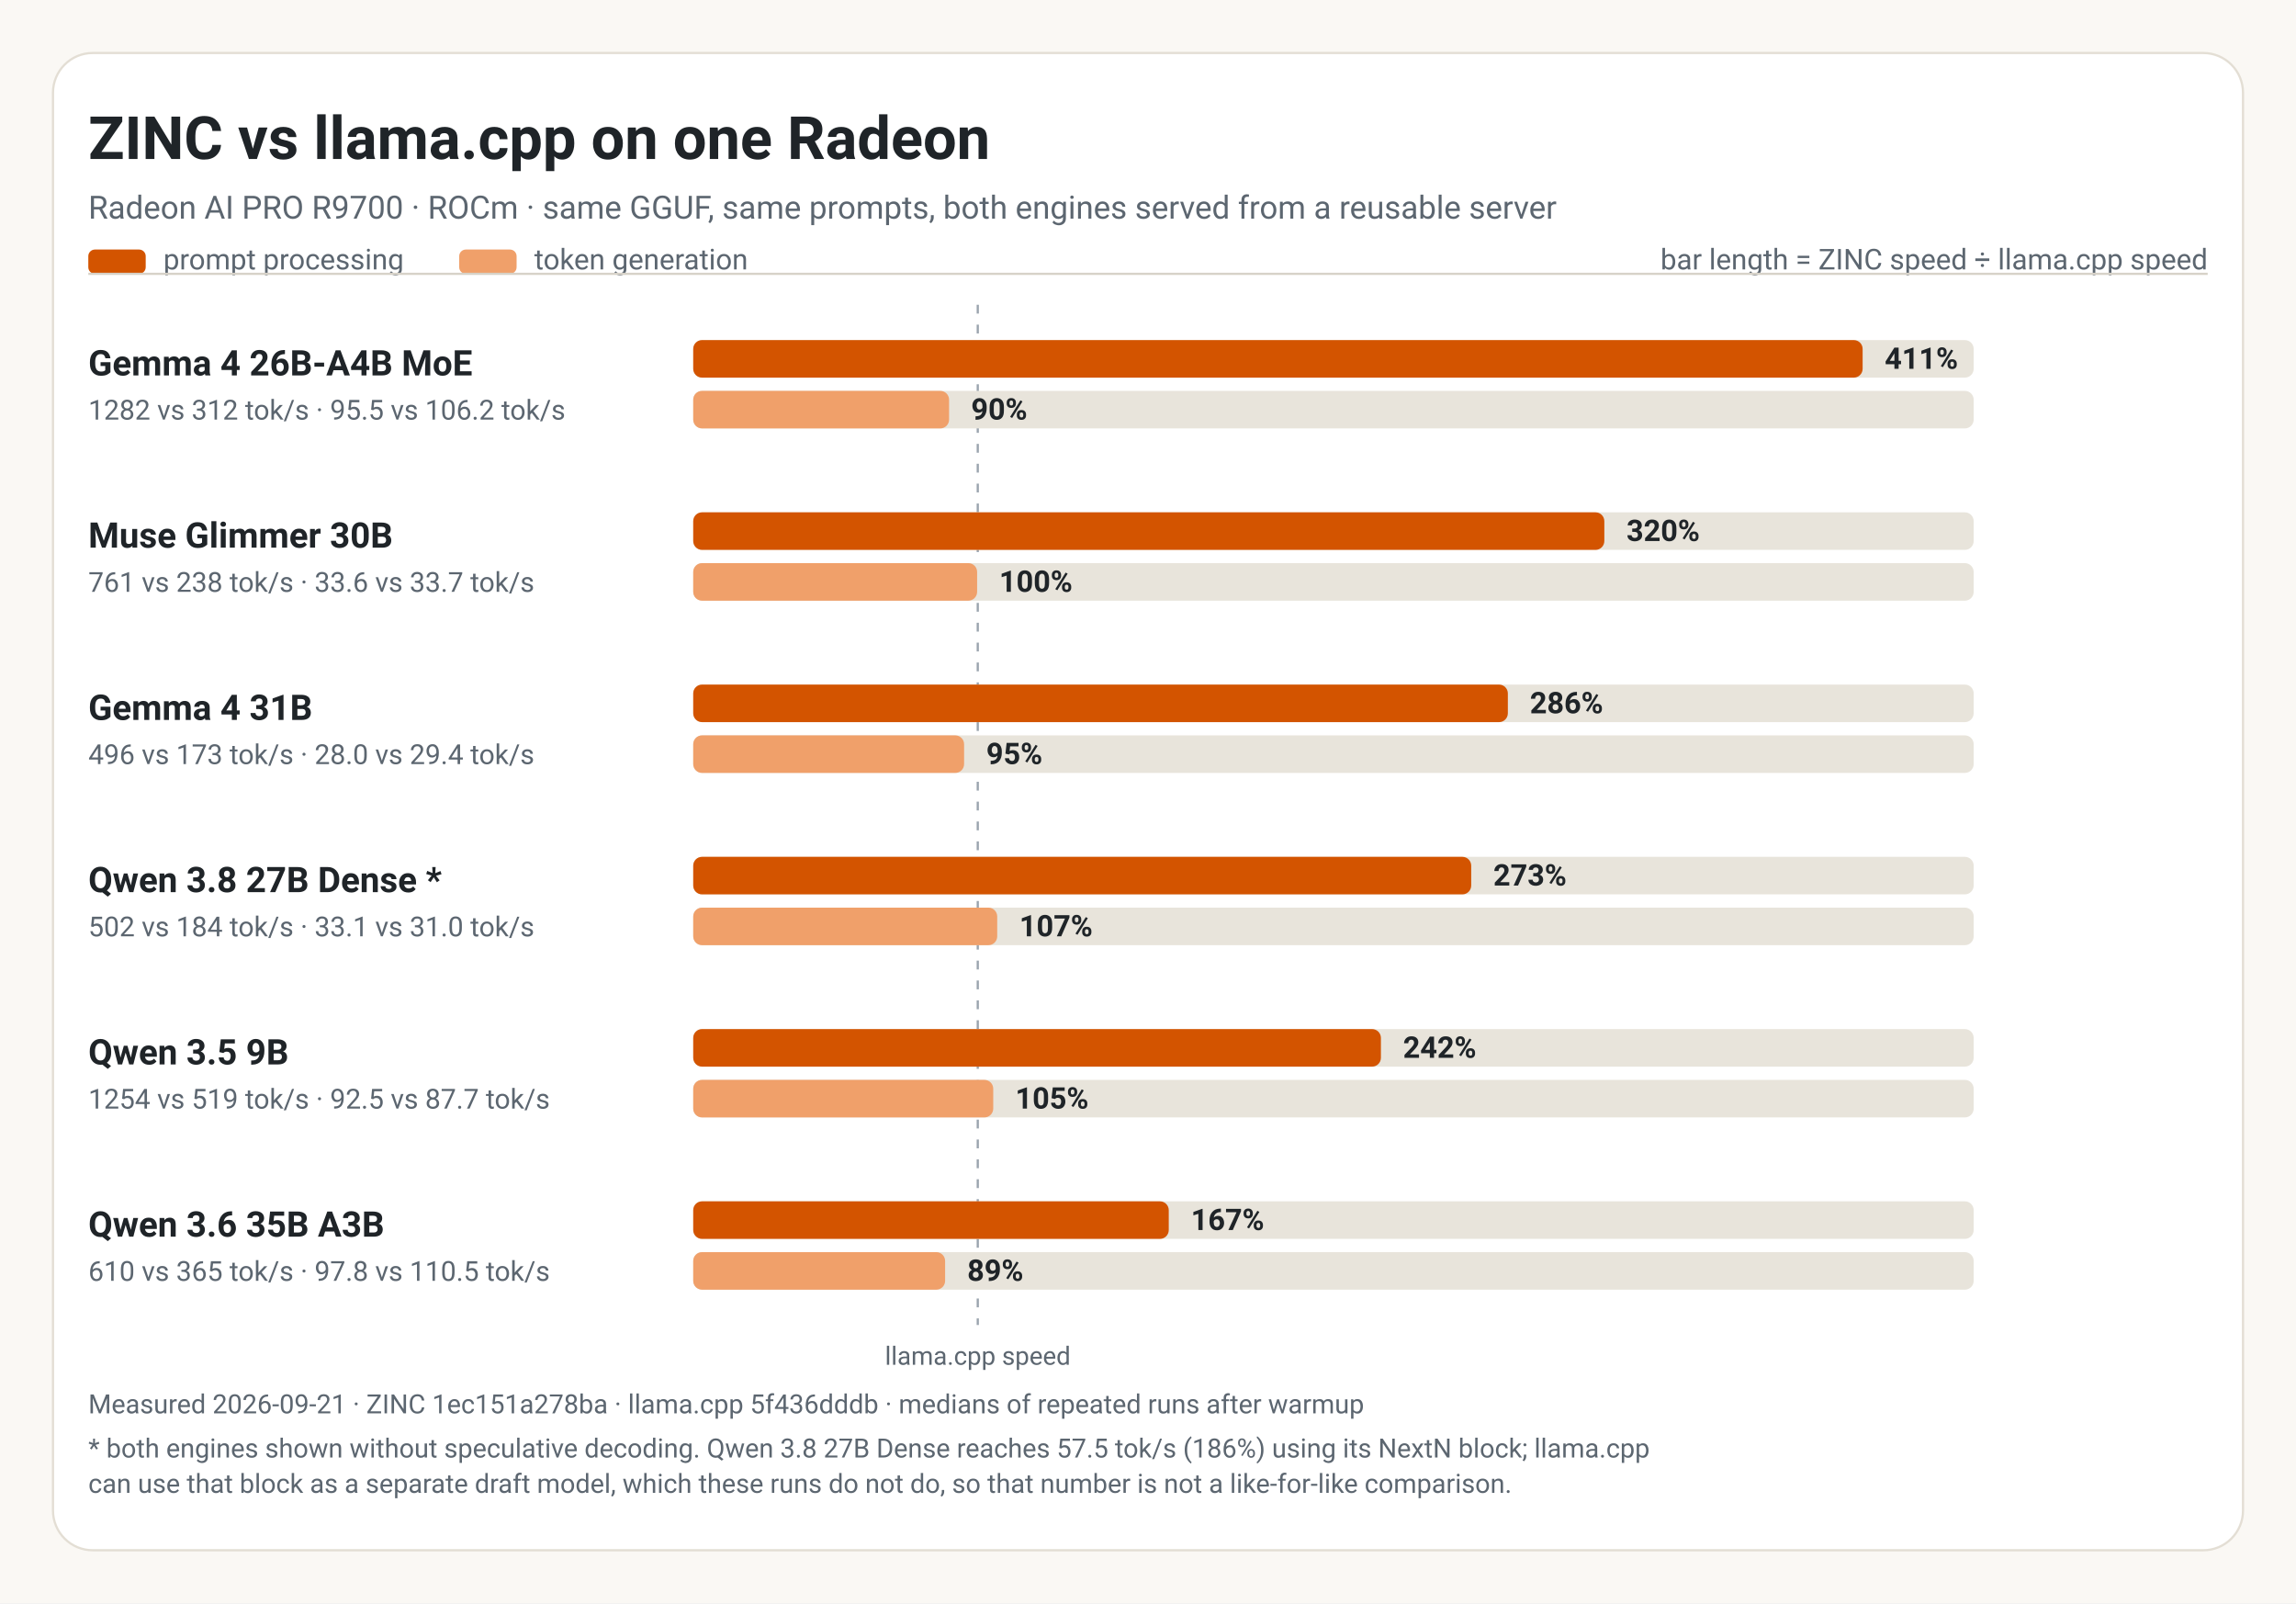
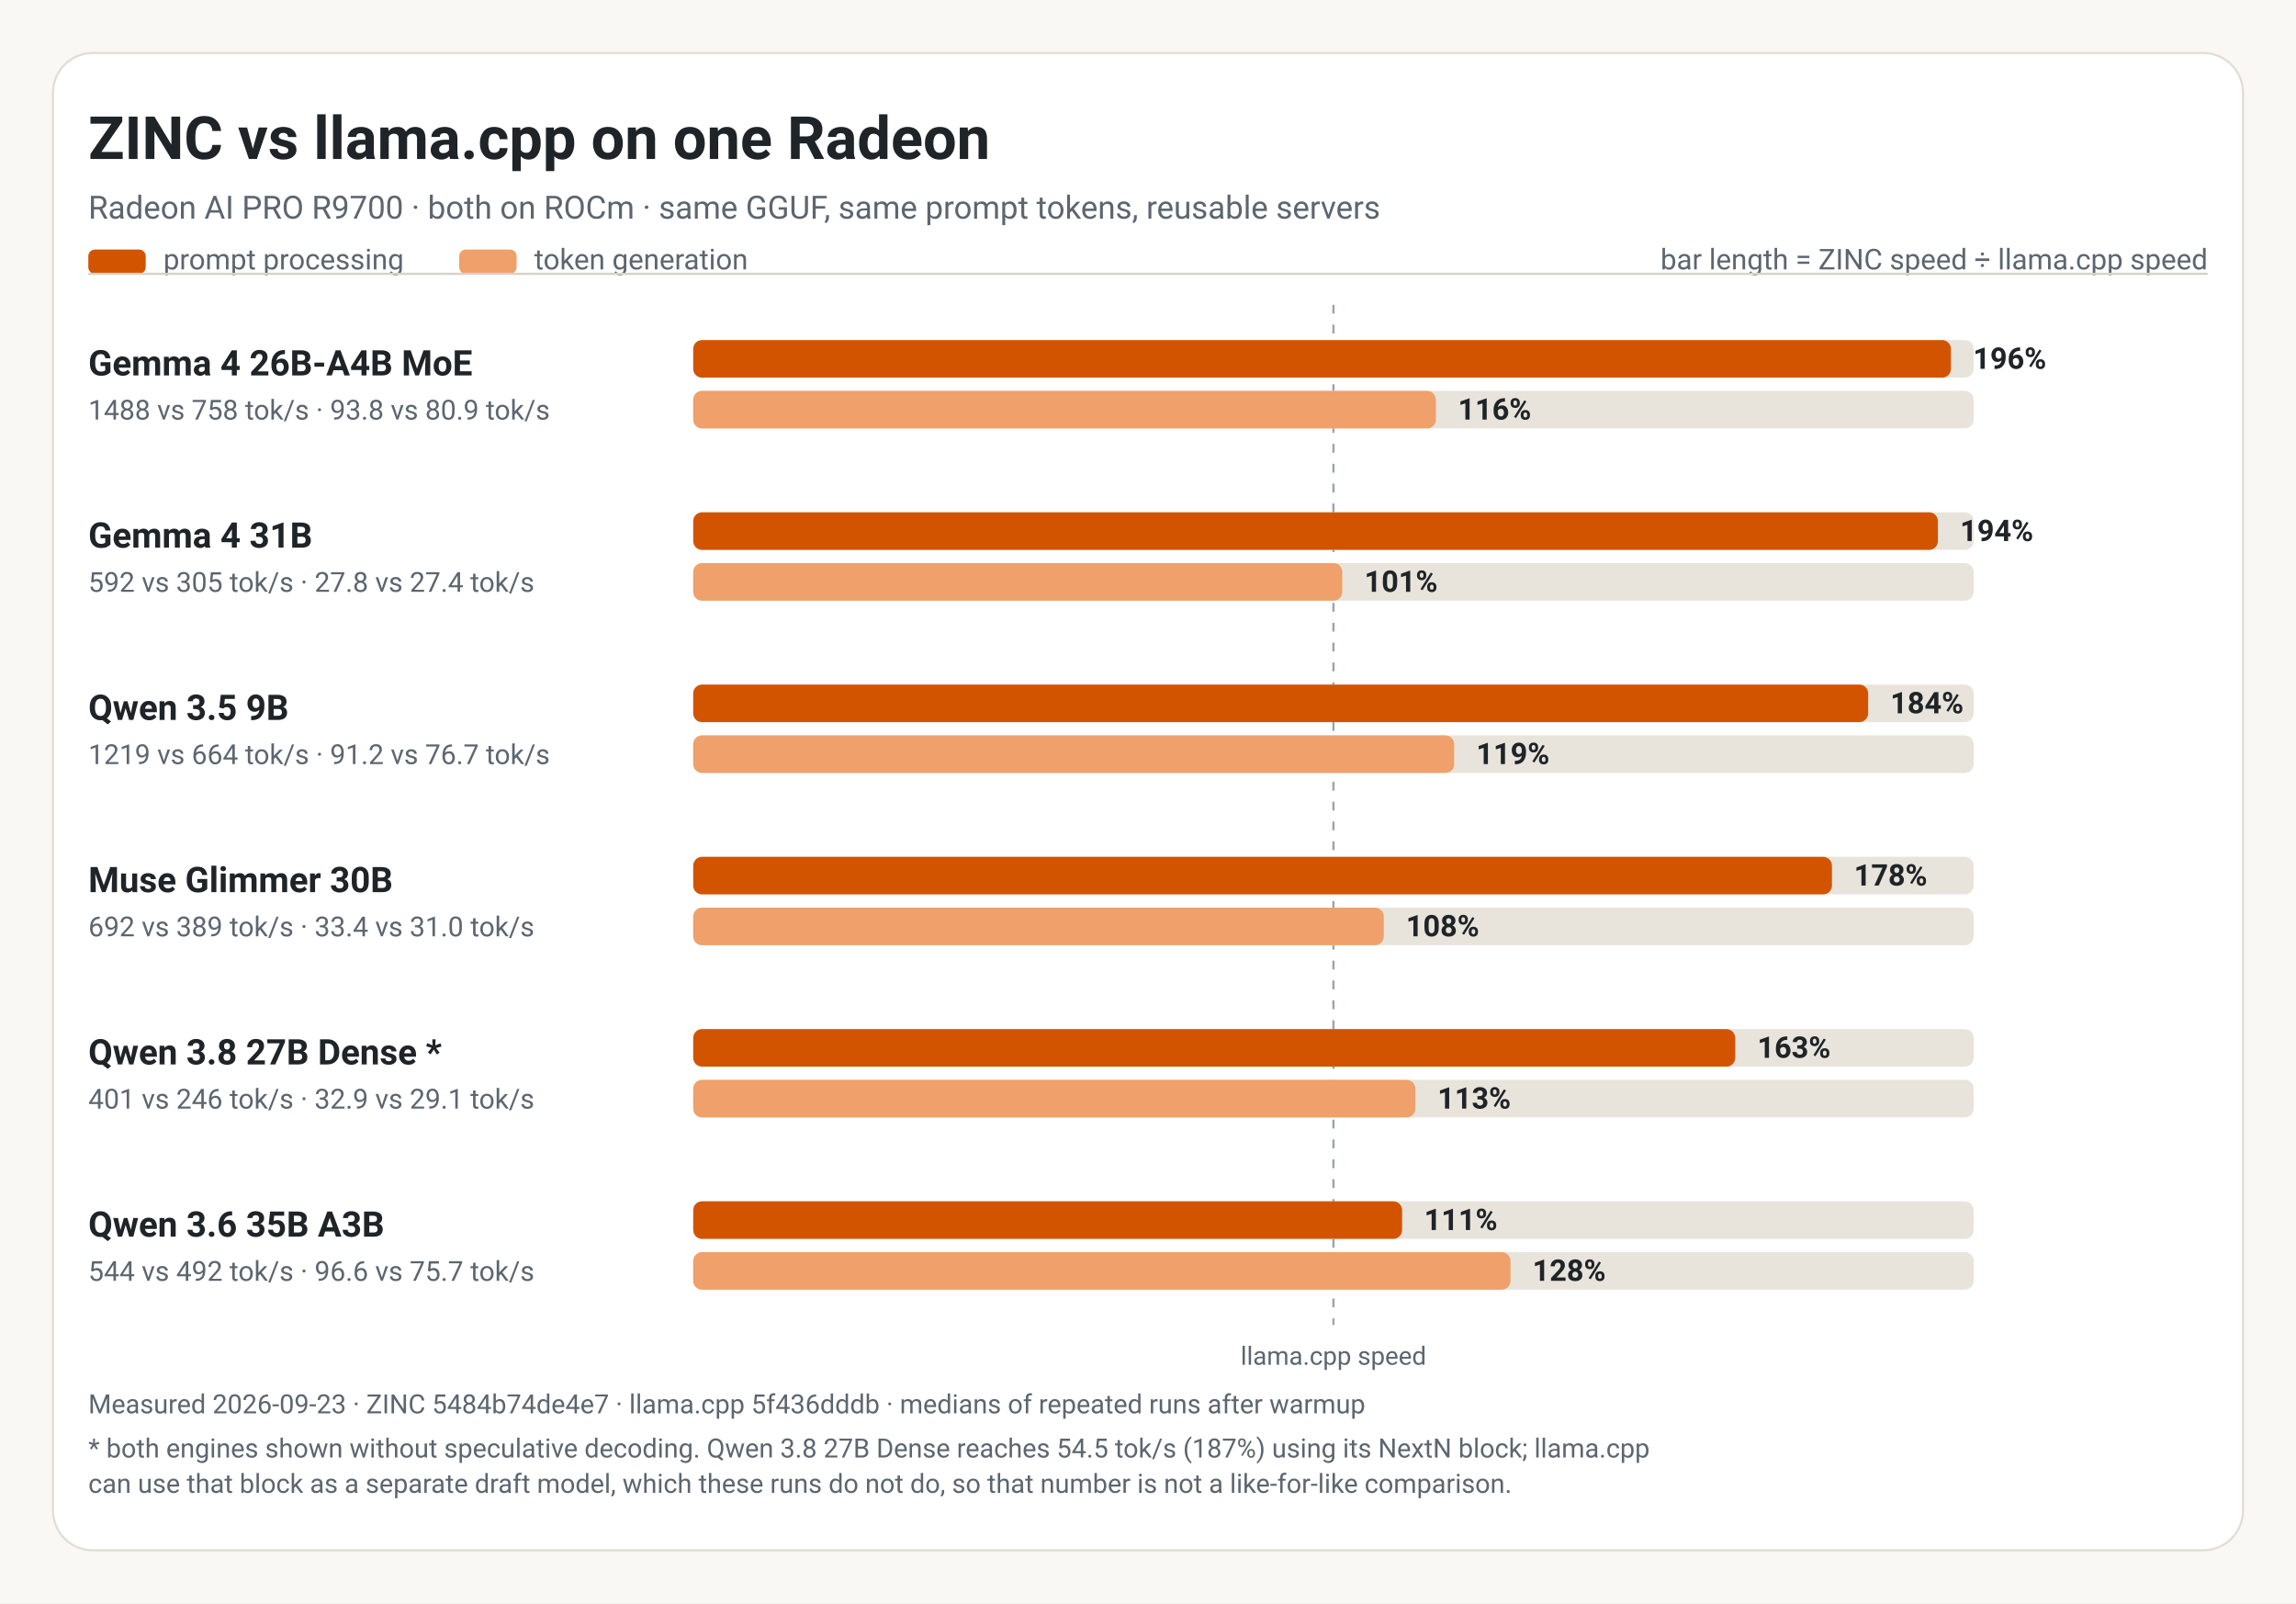
<svg xmlns="http://www.w3.org/2000/svg" width="1040" height="726" viewBox="0 0 1040 726" role="img" aria-labelledby="title desc">
  <rect width="1040" height="726" fill="#faf8f4" />
  <rect x="24" y="24" width="992" height="678" rx="18" fill="#ffffff" stroke="#e3ded4" />
  <g font-family="-apple-system, BlinkMacSystemFont, 'Segoe UI', Roboto, sans-serif" fill="#1f2428">
    <text x="40" y="72" font-size="27" font-weight="700">ZINC vs llama.cpp on one Radeon</text>
-     <text x="40" y="99" font-size="14.5" fill="#5c6670">Radeon AI PRO R9700 · ROCm · same GGUF, same prompts, both engines served from a reusable server</text>
+     <text x="40" y="99" font-size="14.5" fill="#5c6670">Radeon AI PRO R9700 · both on ROCm · same GGUF, same prompt tokens, reusable servers</text>
    <rect x="40.0" y="113" width="26.0" height="11" rx="3" fill="#d35400" />
    <text x="74" y="122" font-size="13" fill="#5c6670">prompt processing</text>
    <rect x="208.0" y="113" width="26.0" height="11" rx="3" fill="#f0a06a" />
    <text x="242" y="122" font-size="13" fill="#5c6670">token generation</text>
    <text x="1000" y="122" font-size="13" text-anchor="end" fill="#5c6670">bar length = ZINC speed ÷ llama.cpp speed</text>
    <line x1="40" y1="124" x2="1000" y2="124" stroke="#d7d2c8" />
-     <line x1="442.889" y1="138" x2="442.889" y2="600" stroke="#9aa4ae" stroke-dasharray="4 5" />
-     <text x="442.889" y="618" font-size="11.5" text-anchor="middle" fill="#5c6670">llama.cpp speed</text>
+     <line x1="604" y1="138" x2="604" y2="600" stroke="#9aa4ae" stroke-dasharray="4 5" />
+     <text x="604" y="618" font-size="11.5" text-anchor="middle" fill="#5c6670">llama.cpp speed</text>
    <text x="40" y="170" font-size="16" font-weight="600">Gemma 4 26B-A4B MoE</text>
-     <text x="40" y="190" font-size="12.5" fill="#5c6670">1282 vs 312 tok/s · 95.5 vs 106.2 tok/s</text>
+     <text x="40" y="190" font-size="12.5" fill="#5c6670">1488 vs 758 tok/s · 93.8 vs 80.9 tok/s</text>
    <rect x="314.0" y="154" width="580.0" height="17" rx="4" fill="#e8e4db" />
-     <rect x="314.0" y="154" width="529.7" height="17" rx="4" fill="#d35400" />
-     <text x="853.711" y="167" font-size="13.5" font-weight="700" fill="#1f2428">411%</text>
+     <rect x="314.0" y="154" width="569.7" height="17" rx="4" fill="#d35400" />
+     <text x="893.708" y="167" font-size="13.5" font-weight="700" fill="#1f2428">196%</text>
    <rect x="314.0" y="177" width="580.0" height="17" rx="4" fill="#e8e4db" />
-     <rect x="314.0" y="177" width="115.9" height="17" rx="4" fill="#f0a06a" />
-     <text x="439.875" y="190" font-size="13.5" font-weight="700" fill="#1f2428">90%</text>
-     <text x="40" y="248" font-size="16" font-weight="600">Muse Glimmer 30B</text>
-     <text x="40" y="268" font-size="12.5" fill="#5c6670">761 vs 238 tok/s · 33.6 vs 33.7 tok/s</text>
+     <rect x="314.0" y="177" width="336.4" height="17" rx="4" fill="#f0a06a" />
+     <text x="660.387" y="190" font-size="13.5" font-weight="700" fill="#1f2428">116%</text>
+     <text x="40" y="248" font-size="16" font-weight="600">Gemma 4 31B</text>
+     <text x="40" y="268" font-size="12.5" fill="#5c6670">592 vs 305 tok/s · 27.8 vs 27.4 tok/s</text>
    <rect x="314.0" y="232" width="580.0" height="17" rx="4" fill="#e8e4db" />
-     <rect x="314.0" y="232" width="412.7" height="17" rx="4" fill="#d35400" />
-     <text x="736.745" y="245" font-size="13.5" font-weight="700" fill="#1f2428">320%</text>
+     <rect x="314.0" y="232" width="563.8" height="17" rx="4" fill="#d35400" />
+     <text x="887.83" y="245" font-size="13.5" font-weight="700" fill="#1f2428">194%</text>
    <rect x="314.0" y="255" width="580.0" height="17" rx="4" fill="#e8e4db" />
-     <rect x="314.0" y="255" width="128.6" height="17" rx="4" fill="#f0a06a" />
-     <text x="452.597" y="268" font-size="13.5" font-weight="700" fill="#1f2428">100%</text>
-     <text x="40" y="326" font-size="16" font-weight="600">Gemma 4 31B</text>
-     <text x="40" y="346" font-size="12.5" fill="#5c6670">496 vs 173 tok/s · 28.0 vs 29.4 tok/s</text>
+     <rect x="314.0" y="255" width="294.0" height="17" rx="4" fill="#f0a06a" />
+     <text x="618.002" y="268" font-size="13.5" font-weight="700" fill="#1f2428">101%</text>
+     <text x="40" y="326" font-size="16" font-weight="600">Qwen 3.5 9B</text>
+     <text x="40" y="346" font-size="12.5" fill="#5c6670">1219 vs 664 tok/s · 91.2 vs 76.7 tok/s</text>
    <rect x="314.0" y="310" width="580.0" height="17" rx="4" fill="#e8e4db" />
-     <rect x="314.0" y="310" width="369.0" height="17" rx="4" fill="#d35400" />
-     <text x="692.982" y="323" font-size="13.5" font-weight="700" fill="#1f2428">286%</text>
+     <rect x="314.0" y="310" width="532.2" height="17" rx="4" fill="#d35400" />
+     <text x="856.238" y="323" font-size="13.5" font-weight="700" fill="#1f2428">184%</text>
    <rect x="314.0" y="333" width="580.0" height="17" rx="4" fill="#e8e4db" />
-     <rect x="314.0" y="333" width="122.7" height="17" rx="4" fill="#f0a06a" />
-     <text x="446.735" y="346" font-size="13.5" font-weight="700" fill="#1f2428">95%</text>
-     <text x="40" y="404" font-size="16" font-weight="600">Qwen 3.8 27B Dense *</text>
-     <text x="40" y="424" font-size="12.5" fill="#5c6670">502 vs 184 tok/s · 33.1 vs 31.0 tok/s</text>
+     <rect x="314.0" y="333" width="344.7" height="17" rx="4" fill="#f0a06a" />
+     <text x="668.679" y="346" font-size="13.5" font-weight="700" fill="#1f2428">119%</text>
+     <text x="40" y="404" font-size="16" font-weight="600">Muse Glimmer 30B</text>
+     <text x="40" y="424" font-size="12.5" fill="#5c6670">692 vs 389 tok/s · 33.4 vs 31.0 tok/s</text>
    <rect x="314.0" y="388" width="580.0" height="17" rx="4" fill="#e8e4db" />
-     <rect x="314.0" y="388" width="352.4" height="17" rx="4" fill="#d35400" />
-     <text x="676.409" y="401" font-size="13.5" font-weight="700" fill="#1f2428">273%</text>
+     <rect x="314.0" y="388" width="515.8" height="17" rx="4" fill="#d35400" />
+     <text x="839.785" y="401" font-size="13.5" font-weight="700" fill="#1f2428">178%</text>
    <rect x="314.0" y="411" width="580.0" height="17" rx="4" fill="#e8e4db" />
-     <rect x="314.0" y="411" width="137.7" height="17" rx="4" fill="#f0a06a" />
-     <text x="461.735" y="424" font-size="13.5" font-weight="700" fill="#1f2428">107%</text>
-     <text x="40" y="482" font-size="16" font-weight="600">Qwen 3.5 9B</text>
-     <text x="40" y="502" font-size="12.5" fill="#5c6670">1254 vs 519 tok/s · 92.5 vs 87.7 tok/s</text>
+     <rect x="314.0" y="411" width="312.8" height="17" rx="4" fill="#f0a06a" />
+     <text x="636.844" y="424" font-size="13.5" font-weight="700" fill="#1f2428">108%</text>
+     <text x="40" y="482" font-size="16" font-weight="600">Qwen 3.8 27B Dense *</text>
+     <text x="40" y="502" font-size="12.5" fill="#5c6670">401 vs 246 tok/s · 32.9 vs 29.1 tok/s</text>
    <rect x="314.0" y="466" width="580.0" height="17" rx="4" fill="#e8e4db" />
-     <rect x="314.0" y="466" width="311.5" height="17" rx="4" fill="#d35400" />
-     <text x="635.519" y="479" font-size="13.5" font-weight="700" fill="#1f2428">242%</text>
+     <rect x="314.0" y="466" width="472.0" height="17" rx="4" fill="#d35400" />
+     <text x="796" y="479" font-size="13.5" font-weight="700" fill="#1f2428">163%</text>
    <rect x="314.0" y="489" width="580.0" height="17" rx="4" fill="#e8e4db" />
-     <rect x="314.0" y="489" width="135.9" height="17" rx="4" fill="#f0a06a" />
-     <text x="459.895" y="502" font-size="13.5" font-weight="700" fill="#1f2428">105%</text>
+     <rect x="314.0" y="489" width="327.1" height="17" rx="4" fill="#f0a06a" />
+     <text x="651.147" y="502" font-size="13.5" font-weight="700" fill="#1f2428">113%</text>
    <text x="40" y="560" font-size="16" font-weight="600">Qwen 3.6 35B A3B</text>
-     <text x="40" y="580" font-size="12.5" fill="#5c6670">610 vs 365 tok/s · 97.8 vs 110.5 tok/s</text>
+     <text x="40" y="580" font-size="12.5" fill="#5c6670">544 vs 492 tok/s · 96.6 vs 75.7 tok/s</text>
    <rect x="314.0" y="544" width="580.0" height="17" rx="4" fill="#e8e4db" />
-     <rect x="314.0" y="544" width="215.4" height="17" rx="4" fill="#d35400" />
-     <text x="539.447" y="557" font-size="13.5" font-weight="700" fill="#1f2428">167%</text>
+     <rect x="314.0" y="544" width="321.1" height="17" rx="4" fill="#d35400" />
+     <text x="645.103" y="557" font-size="13.5" font-weight="700" fill="#1f2428">111%</text>
    <rect x="314.0" y="567" width="580.0" height="17" rx="4" fill="#e8e4db" />
-     <rect x="314.0" y="567" width="114.1" height="17" rx="4" fill="#f0a06a" />
-     <text x="438.12" y="580" font-size="13.5" font-weight="700" fill="#1f2428">89%</text>
-     <text x="40" y="640" font-size="12" fill="#5c6670">Measured 2026-09-21 · ZINC 1ec151a278ba · llama.cpp 5f436dddb · medians of repeated runs after warmup</text>
-     <text x="40" y="660" font-size="12" fill="#5c6670">* both engines shown without speculative decoding. Qwen 3.8 27B Dense reaches 57.5 tok/s (186%) using its NextN block; llama.cpp</text>
+     <rect x="314.0" y="567" width="370.2" height="17" rx="4" fill="#f0a06a" />
+     <text x="694.155" y="580" font-size="13.5" font-weight="700" fill="#1f2428">128%</text>
+     <text x="40" y="640" font-size="12" fill="#5c6670">Measured 2026-09-23 · ZINC 5484b74de4e7 · llama.cpp 5f436dddb · medians of repeated runs after warmup</text>
+     <text x="40" y="660" font-size="12" fill="#5c6670">* both engines shown without speculative decoding. Qwen 3.8 27B Dense reaches 54.5 tok/s (187%) using its NextN block; llama.cpp</text>
    <text x="40" y="676" font-size="12" fill="#5c6670">can use that block as a separate draft model, which these runs do not do, so that number is not a like-for-like comparison.</text>
  </g>
</svg>
